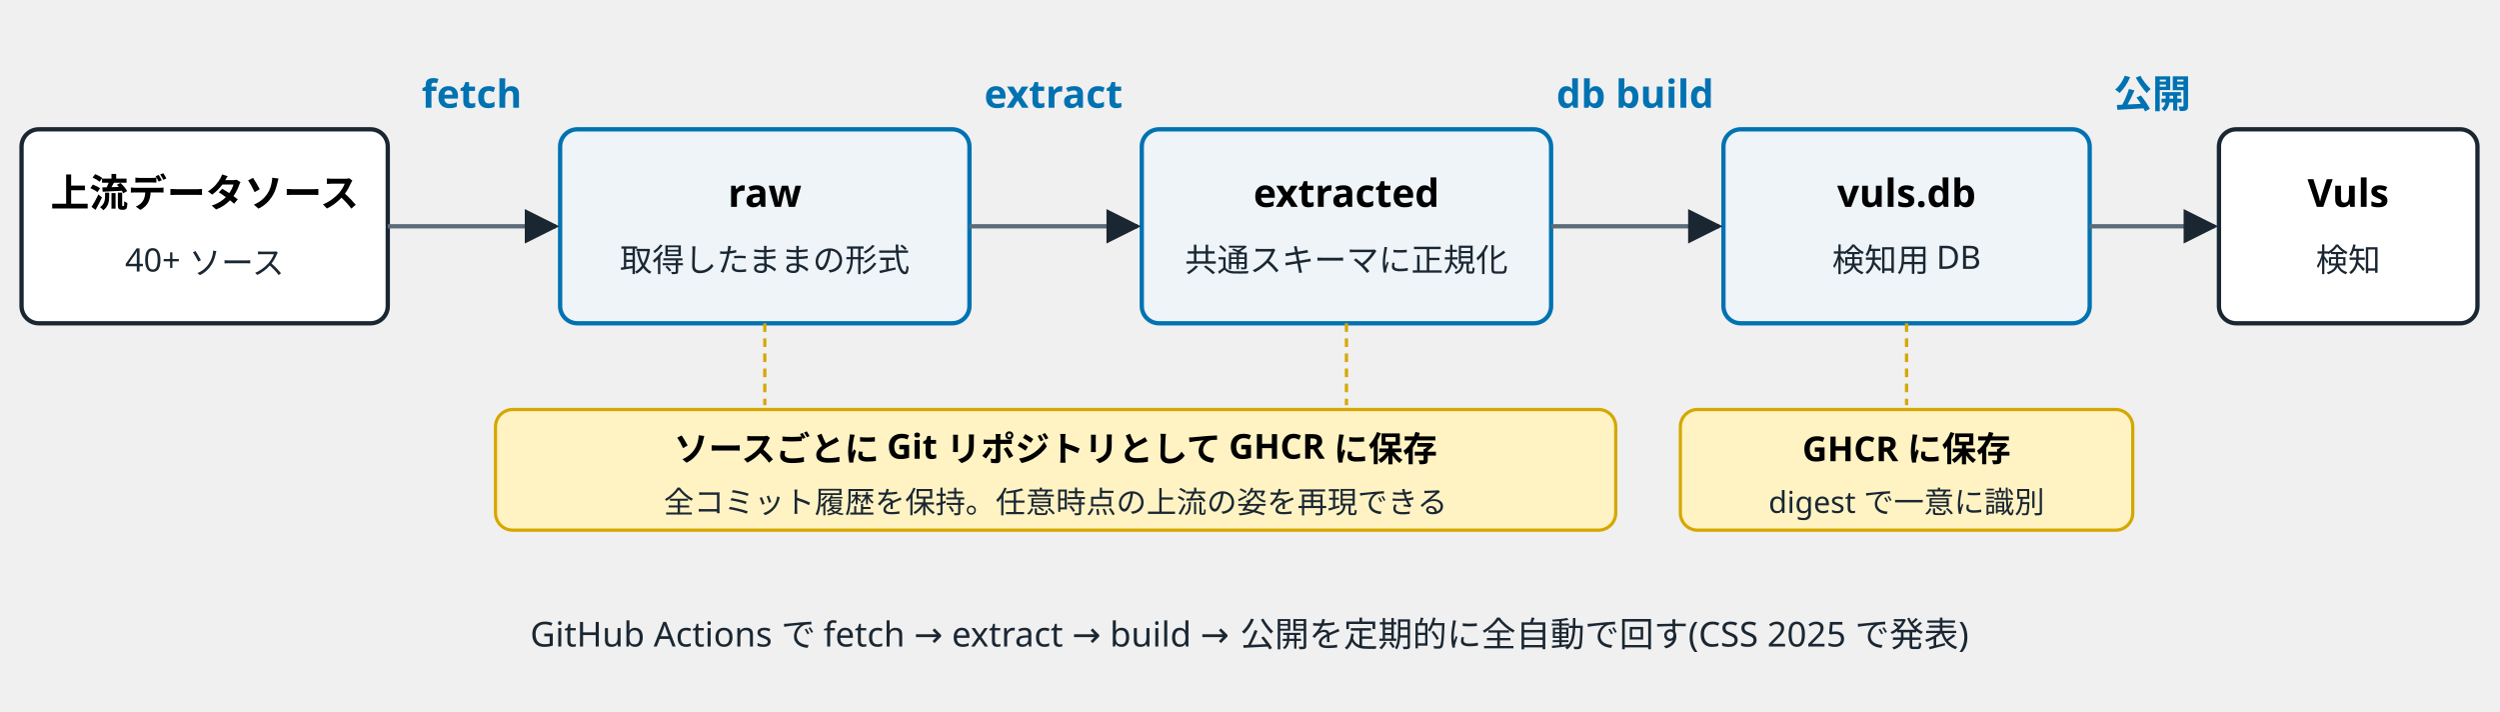
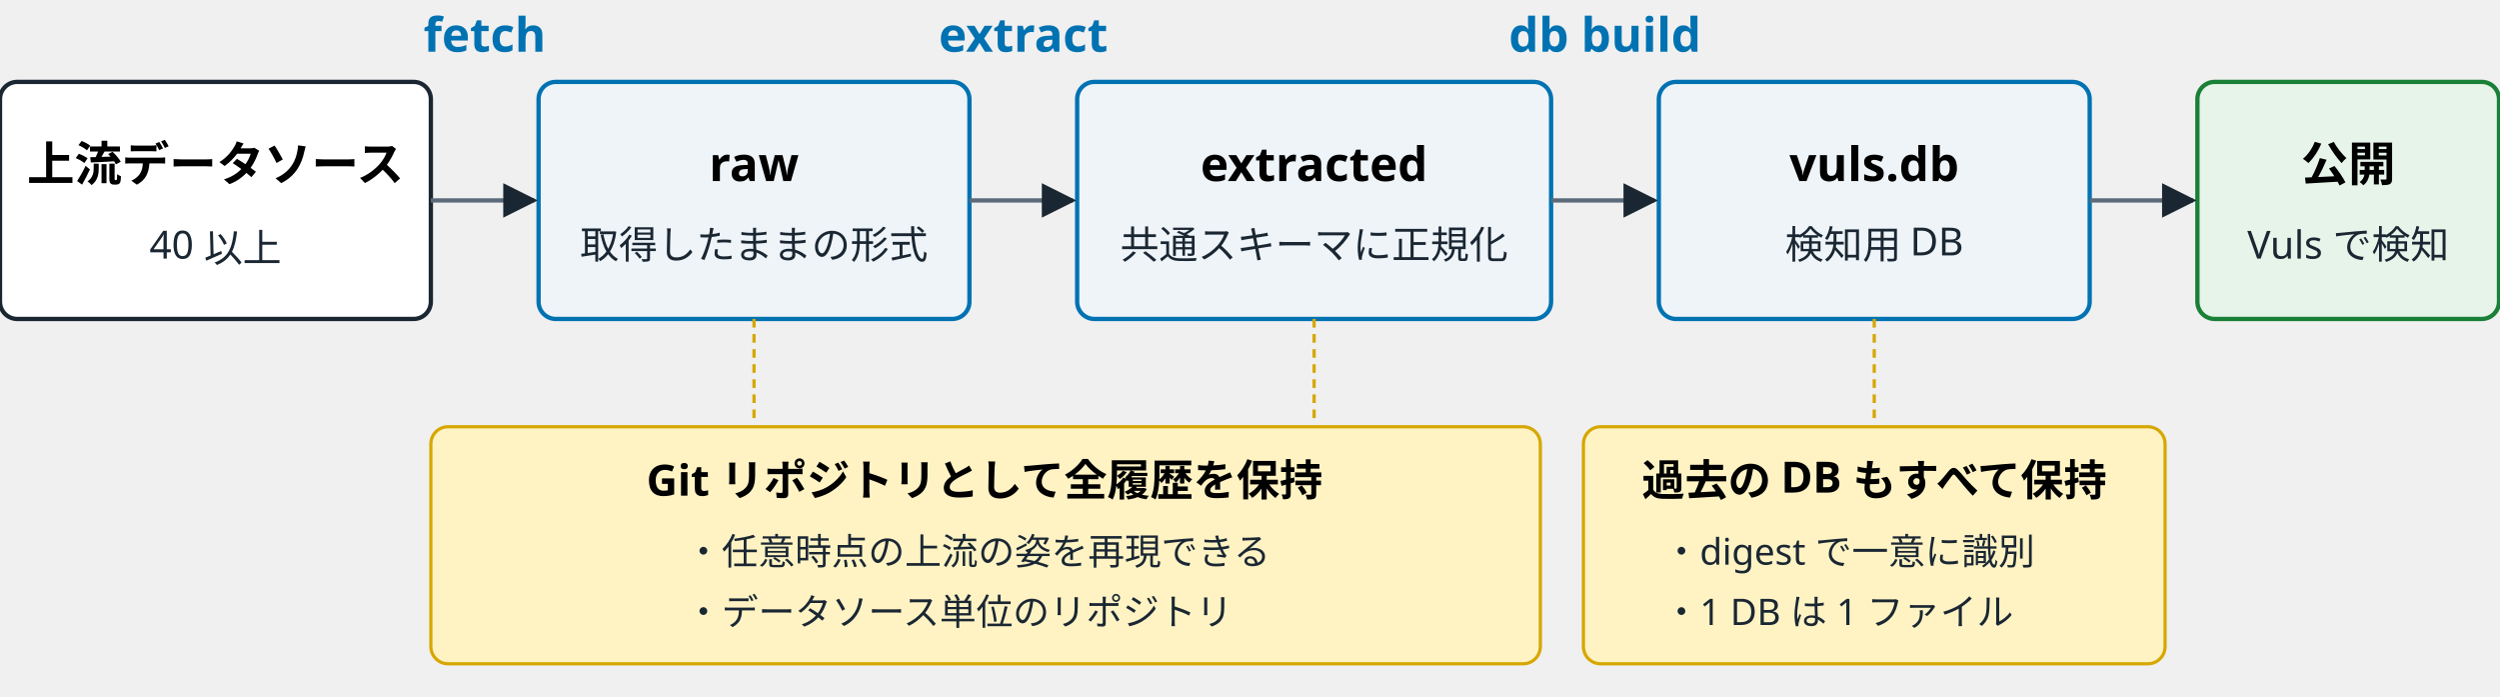
- <svg xmlns="http://www.w3.org/2000/svg" viewBox="0 0 1160 330" font-family="Noto Sans JP, sans-serif" font-size="18">
+ <svg xmlns="http://www.w3.org/2000/svg" viewBox="0 32 1160 323" font-family="Noto Sans JP, sans-serif" font-size="22">
  <defs>
    <marker id="arr" viewBox="0 0 10 10" refX="9" refY="5" markerWidth="8" markerHeight="8" orient="auto-start-reverse">
      <path d="M0,0 L10,5 L0,10 z" fill="#1a2733" />
    </marker>
  </defs>
-   <rect x="10" y="60" width="170" height="90" rx="8" fill="#fff" stroke="#1a2733" stroke-width="2" />
-   <text x="95" y="96" text-anchor="middle" font-weight="700">上流データソース</text>
-   <text x="95" y="126" text-anchor="middle" fill="#1a2733" font-size="15">40+ ソース</text>
-   <rect x="260" y="60" width="190" height="90" rx="8" fill="#eef4f8" stroke="#0072b2" stroke-width="2" />
-   <text x="355" y="96" text-anchor="middle" font-weight="700">raw</text>
-   <text x="355" y="126" text-anchor="middle" fill="#1a2733" font-size="15">取得したままの形式</text>
-   <rect x="530" y="60" width="190" height="90" rx="8" fill="#eef4f8" stroke="#0072b2" stroke-width="2" />
-   <text x="625" y="96" text-anchor="middle" font-weight="700">extracted</text>
-   <text x="625" y="126" text-anchor="middle" fill="#1a2733" font-size="15">共通スキーマに正規化</text>
-   <rect x="800" y="60" width="170" height="90" rx="8" fill="#eef4f8" stroke="#0072b2" stroke-width="2" />
-   <text x="885" y="96" text-anchor="middle" font-weight="700">vuls.db</text>
-   <text x="885" y="126" text-anchor="middle" fill="#1a2733" font-size="15">検知用 DB</text>
-   <rect x="1030" y="60" width="120" height="90" rx="8" fill="#fff" stroke="#1a2733" stroke-width="2" />
-   <text x="1090" y="96" text-anchor="middle" font-weight="700">Vuls</text>
-   <text x="1090" y="126" text-anchor="middle" fill="#1a2733" font-size="15">検知</text>
-   <line x1="180" y1="105" x2="258" y2="105" stroke="#5b6b7a" stroke-width="2" marker-end="url(#arr)" />
-   <text x="219" y="50" text-anchor="middle" fill="#0072b2" font-weight="700">fetch</text>
-   <line x1="450" y1="105" x2="528" y2="105" stroke="#5b6b7a" stroke-width="2" marker-end="url(#arr)" />
-   <text x="489" y="50" text-anchor="middle" fill="#0072b2" font-weight="700">extract</text>
-   <line x1="720" y1="105" x2="798" y2="105" stroke="#5b6b7a" stroke-width="2" marker-end="url(#arr)" />
-   <text x="759" y="50" text-anchor="middle" fill="#0072b2" font-weight="700">db build</text>
-   <line x1="970" y1="105" x2="1028" y2="105" stroke="#5b6b7a" stroke-width="2" marker-end="url(#arr)" />
-   <text x="999" y="50" text-anchor="middle" fill="#0072b2" font-weight="700">公開</text>
-   <rect x="230" y="190" width="520" height="56" rx="8" fill="#fff3c4" stroke="#d6a700" stroke-width="1.5" />
-   <text x="490" y="214" text-anchor="middle" font-weight="700" font-size="16">ソースごとに Git リポジトリとして GHCR に保存</text>
-   <text x="490" y="238" text-anchor="middle" fill="#1a2733" font-size="14">全コミット履歴を保持。任意時点の上流の姿を再現できる</text>
-   <rect x="780" y="190" width="210" height="56" rx="8" fill="#fff3c4" stroke="#d6a700" stroke-width="1.5" />
-   <text x="885" y="214" text-anchor="middle" font-weight="700" font-size="16">GHCR に保存</text>
-   <text x="885" y="238" text-anchor="middle" fill="#1a2733" font-size="14">digest で一意に識別</text>
-   <line x1="355" y1="150" x2="355" y2="188" stroke="#d6a700" stroke-width="1.5" stroke-dasharray="4 3" />
-   <line x1="625" y1="150" x2="625" y2="188" stroke="#d6a700" stroke-width="1.5" stroke-dasharray="4 3" />
-   <line x1="885" y1="150" x2="885" y2="188" stroke="#d6a700" stroke-width="1.5" stroke-dasharray="4 3" />
-   <text x="580" y="300" text-anchor="middle" fill="#1a2733" font-size="16">GitHub Actions で fetch → extract → build → 公開を定期的に全自動で回す(CSS 2025 で発表)</text>
+   <rect x="0" y="70" width="200" height="110" rx="8" fill="#fff" stroke="#1a2733" stroke-width="2" />
+   <text x="100" y="116" text-anchor="middle" font-weight="700">上流データソース</text>
+   <text x="100" y="152" text-anchor="middle" fill="#1a2733" font-size="18">40 以上</text>
+   <rect x="250" y="70" width="200" height="110" rx="8" fill="#eef4f8" stroke="#0072b2" stroke-width="2" />
+   <text x="350" y="116" text-anchor="middle" font-weight="700">raw</text>
+   <text x="350" y="152" text-anchor="middle" fill="#1a2733" font-size="18">取得したままの形式</text>
+   <rect x="500" y="70" width="220" height="110" rx="8" fill="#eef4f8" stroke="#0072b2" stroke-width="2" />
+   <text x="610" y="116" text-anchor="middle" font-weight="700">extracted</text>
+   <text x="610" y="152" text-anchor="middle" fill="#1a2733" font-size="18">共通スキーマに正規化</text>
+   <rect x="770" y="70" width="200" height="110" rx="8" fill="#eef4f8" stroke="#0072b2" stroke-width="2" />
+   <text x="870" y="116" text-anchor="middle" font-weight="700">vuls.db</text>
+   <text x="870" y="152" text-anchor="middle" fill="#1a2733" font-size="18">検知用 DB</text>
+   <rect x="1020" y="70" width="140" height="110" rx="8" fill="#e6f4ea" stroke="#1a7f37" stroke-width="2" />
+   <text x="1090" y="116" text-anchor="middle" font-weight="700">公開</text>
+   <text x="1090" y="152" text-anchor="middle" fill="#1a2733" font-size="18">Vuls で検知</text>
+   <line x1="200" y1="125" x2="248" y2="125" stroke="#5b6b7a" stroke-width="2" marker-end="url(#arr)" />
+   <text x="225" y="56" text-anchor="middle" fill="#0072b2" font-weight="700">fetch</text>
+   <line x1="450" y1="125" x2="498" y2="125" stroke="#5b6b7a" stroke-width="2" marker-end="url(#arr)" />
+   <text x="475" y="56" text-anchor="middle" fill="#0072b2" font-weight="700">extract</text>
+   <line x1="720" y1="125" x2="768" y2="125" stroke="#5b6b7a" stroke-width="2" marker-end="url(#arr)" />
+   <text x="745" y="56" text-anchor="middle" fill="#0072b2" font-weight="700">db build</text>
+   <line x1="970" y1="125" x2="1018" y2="125" stroke="#5b6b7a" stroke-width="2" marker-end="url(#arr)" />
+   <rect x="200" y="230" width="515" height="110" rx="8" fill="#fff3c4" stroke="#d6a700" stroke-width="1.5" />
+   <text x="457" y="262" text-anchor="middle" font-weight="700" font-size="20">Git リポジトリとして全履歴を保持</text>
+   <text x="318" y="294" fill="#1a2733" font-size="17">・任意時点の上流の姿を再現できる</text>
+   <text x="318" y="322" fill="#1a2733" font-size="17">・データソース単位のリポジトリ</text>
+   <rect x="735" y="230" width="270" height="110" rx="8" fill="#fff3c4" stroke="#d6a700" stroke-width="1.5" />
+   <text x="870" y="262" text-anchor="middle" font-weight="700" font-size="20">過去の DB もすべて保持</text>
+   <text x="772" y="294" fill="#1a2733" font-size="17">・digest で一意に識別</text>
+   <text x="772" y="322" fill="#1a2733" font-size="17">・1 DB は 1 ファイル</text>
+   <line x1="350" y1="180" x2="350" y2="228" stroke="#d6a700" stroke-width="1.5" stroke-dasharray="4 3" />
+   <line x1="610" y1="180" x2="610" y2="228" stroke="#d6a700" stroke-width="1.5" stroke-dasharray="4 3" />
+   <line x1="870" y1="180" x2="870" y2="228" stroke="#d6a700" stroke-width="1.5" stroke-dasharray="4 3" />
</svg>
